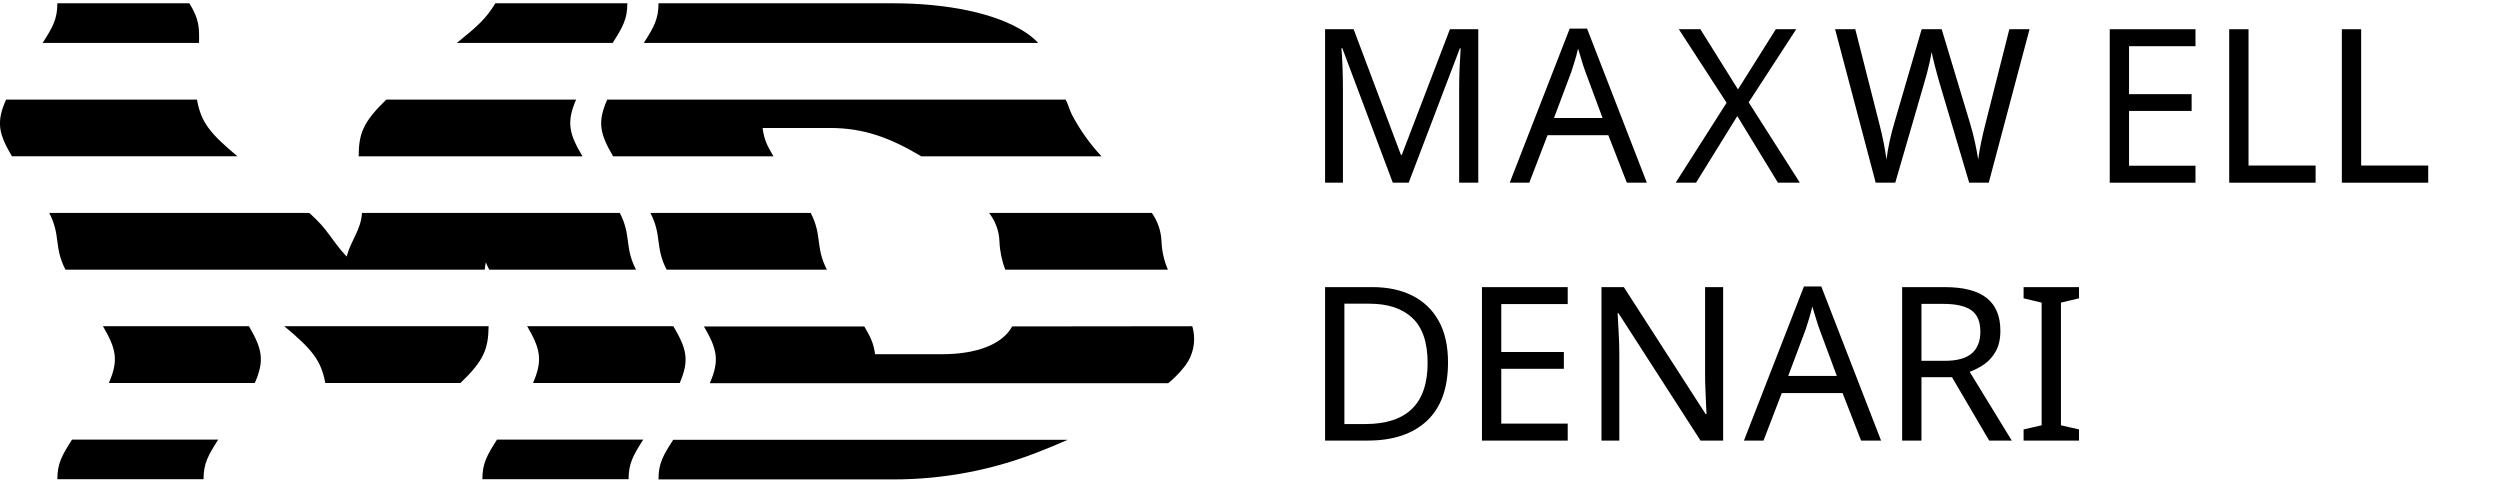
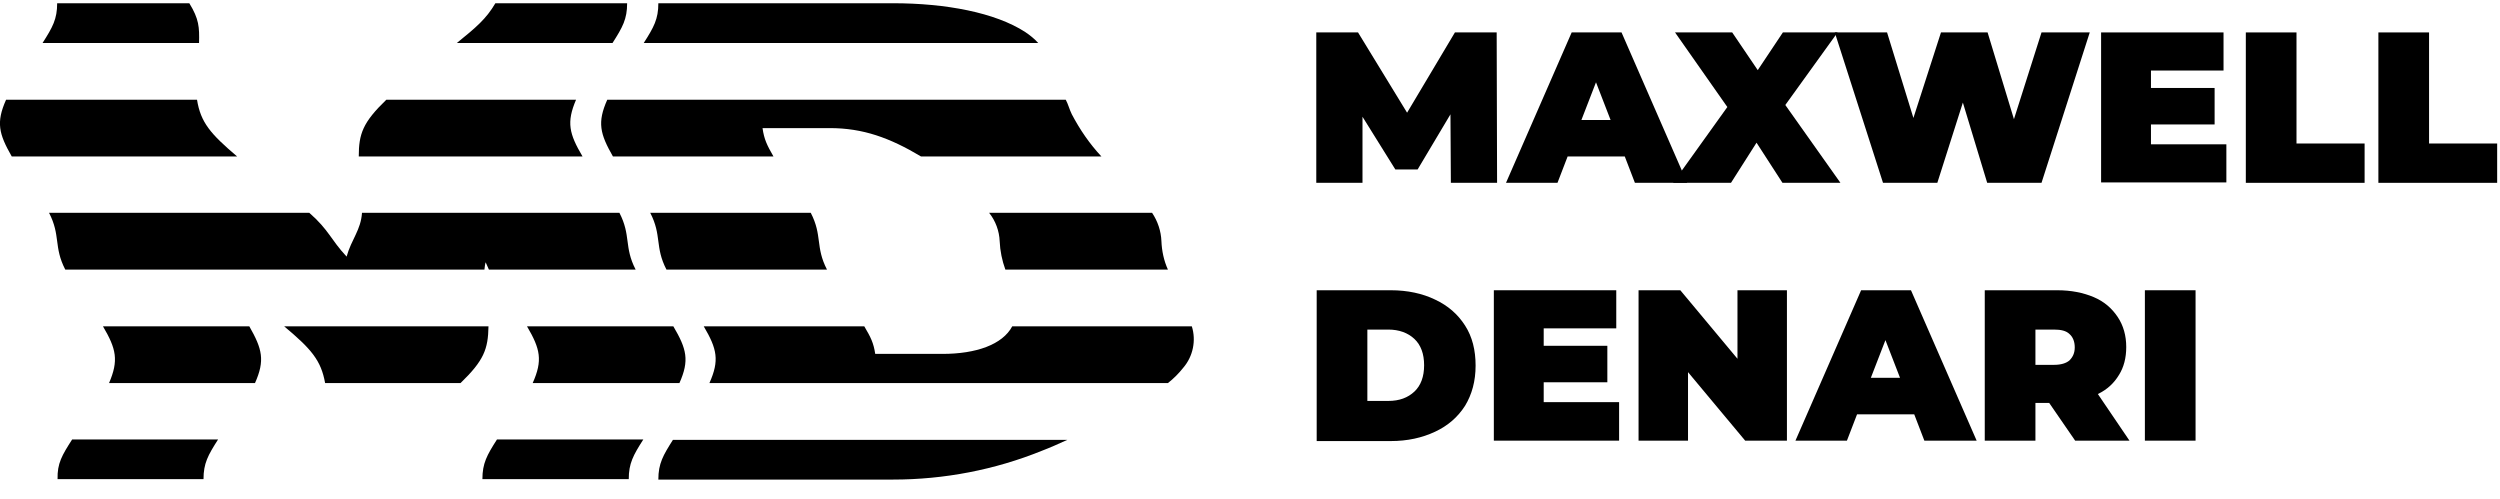
- <svg xmlns="http://www.w3.org/2000/svg" viewBox="0 0 616.74 123">
-   <defs>
-     <style>.cls-1{font-size:53.02px;font-family:Montserrat-Black, Montserrat;letter-spacing:0em;}.cls-2{letter-spacing:-0.04em;}.cls-3{letter-spacing:-0.03em;}.cls-4{letter-spacing:-0.01em;}.cls-5{letter-spacing:0em;}</style>
-   </defs>
-   <g id="Layer_2" data-name="Layer 2">
-     <g id="Layer_1-2" data-name="Layer 1">
-       <path d="M46.71.81H14.15c0,3.91-1.14,5.87-3.63,9.78H49.1C49.18,6.68,49.12,4.72,46.71.81Zm75.49,0c-2.35,3.91-4.67,5.87-9.5,9.78h38.44c2.49-3.91,3.62-5.87,3.62-9.78Zm-108,117.41H50.21c0-3.91,1.14-5.87,3.62-9.78H17.77C15.28,112.35,14.15,114.31,14.15,118.22Zm11.2-37.74c3.26,5.59,3.91,8.39,1.45,14H62.86c2.46-5.59,1.82-8.39-1.44-14Zm44.73,0c6.73,5.59,9.11,8.39,10.11,14H113.6c5.82-5.59,6.85-8.39,6.94-14ZM89.31,52.53C89,56.83,86.7,59,85.51,63.29c-4-4.31-4.35-6.46-9.21-10.76H12.15c2.89,5.59,1.1,8.38,4,14H119.58a14.12,14.12,0,0,1,.27-1.81c.3.72.48,1.09.85,1.81h36.21c-2.9-5.59-1.11-8.38-4-14ZM119,118.22h36.07c0-3.91,1.13-5.87,3.62-9.78H122.61C120.12,112.35,119,114.31,119,118.22Zm47.13-37.74H130.05c3.26,5.59,3.9,8.39,1.44,14h36.2C170.1,88.87,169.43,86.07,166.11,80.48Zm-24-55.91H95.29c-5.76,5.59-6.77,8.39-6.81,14H143.7C140.38,33,139.71,30.16,142.12,24.57Zm-93.52,0H1.5C-1,30.16-.32,33,2.94,38.55H58.57C51.9,33,49.55,30.16,48.6,24.57Z" />
-       <path d="M252.91,7.94C245.56,3.14,233.32.81,220.32.81H162.45c0,3.91-1.14,5.87-3.62,9.78h97.29A17.24,17.24,0,0,0,252.91,7.94ZM160.45,52.53c2.9,5.59,1.11,8.38,4,14H204c-2.9-5.59-1.1-8.38-4-14Zm89.25,28c-2.42,4.48-8.94,6.85-17.19,6.85H215.88c-.39-2.74-1.06-4.11-2.66-6.85H173.66c3.26,5.59,3.91,8.39,1.44,14H288.19A24.91,24.91,0,0,0,292,90.69a11,11,0,0,0,2.13-10.21Zm-87.25,37.74h57.87a97.36,97.36,0,0,0,36.74-7.13c2.11-.81,4.14-1.67,6.31-2.65H166.08C163.59,112.35,162.45,114.31,162.45,118.22ZM284.16,52.53H244a12.09,12.09,0,0,1,2.56,7,21.81,21.81,0,0,0,1.44,7h40.12a19.37,19.37,0,0,1-1.58-7A13.19,13.19,0,0,0,284.16,52.53ZM264.39,28.2c-.6-1.25-.88-2.51-1.5-3.63H149.8c-2.46,5.59-1.81,8.39,1.45,14H190.8c-1.63-2.8-2.31-4.2-2.67-7h16.63c8.25,0,14.81,2.38,22.53,7h44.45A47.63,47.63,0,0,1,264.39,28.2Z" />
-       <text class="cls-1" transform="translate(321.75 45.07)">M<tspan class="cls-2" x="50.69" y="0">A</tspan>
-         <tspan class="cls-3" x="91.41" y="0">X</tspan>
-         <tspan class="cls-4" x="130.32" y="0">W</tspan>
-         <tspan class="cls-5" x="193.57" y="0">ELL</tspan>
-         <tspan x="0" y="63.62">DENARI</tspan>
-       </text>
+ <svg xmlns="http://www.w3.org/2000/svg" version="1.1" id="Layer_1" x="0px" y="0px" viewBox="0 0 616.7 123" style="enable-background:new 0 0 616.7 123;" xml:space="preserve">
+   <style type="text/css">
+ 	.st0{enable-background:new    ;}
+ </style>
+   <g id="Layer_2_1_">
+     <g id="Layer_1-2">
+       <g>
+         <path d="M46.7,0.8H14.1c0,3.9-1.1,5.9-3.6,9.8h38.6C49.2,6.7,49.1,4.7,46.7,0.8z M122.2,0.8c-2.3,3.9-4.7,5.9-9.5,9.8h38.4     c2.5-3.9,3.6-5.9,3.6-9.8L122.2,0.8z M14.2,118.2h36c0-3.9,1.1-5.9,3.6-9.8H17.8C15.3,112.3,14.1,114.3,14.2,118.2L14.2,118.2z      M25.4,80.5c3.3,5.6,3.9,8.4,1.5,14h36c2.5-5.6,1.8-8.4-1.4-14H25.4z M70.1,80.5c6.7,5.6,9.1,8.4,10.1,14h33.4     c5.8-5.6,6.8-8.4,6.9-14H70.1z M89.3,52.5c-0.3,4.3-2.6,6.5-3.8,10.8c-4-4.3-4.3-6.5-9.2-10.8H12.1c2.9,5.6,1.1,8.4,4,14h103.4     c0.1-0.6,0.1-1.2,0.3-1.8c0.3,0.7,0.5,1.1,0.8,1.8h36.2c-2.9-5.6-1.1-8.4-4-14H89.3z M119,118.2h36.1c0-3.9,1.1-5.9,3.6-9.8     h-36.1C120.1,112.3,119,114.3,119,118.2z M166.1,80.5h-36.1c3.3,5.6,3.9,8.4,1.4,14h36.2C170.1,88.9,169.4,86.1,166.1,80.5     L166.1,80.5z M142.1,24.6H95.3c-5.8,5.6-6.8,8.4-6.8,14h55.2C140.4,33,139.7,30.2,142.1,24.6L142.1,24.6z M48.6,24.6H1.5     c-2.5,5.6-1.8,8.4,1.4,14h55.6C51.9,33,49.5,30.2,48.6,24.6L48.6,24.6z" />
+       </g>
+       <g>
+         <path d="M252.9,7.9c-7.4-4.8-19.6-7.1-32.6-7.1h-57.9c0,3.9-1.1,5.9-3.6,9.8h97.3C255.2,9.6,254.1,8.7,252.9,7.9z M160.4,52.5     c2.9,5.6,1.1,8.4,4,14H204c-2.9-5.6-1.1-8.4-4-14H160.4z M249.7,80.5c-2.4,4.5-8.9,6.8-17.2,6.8h-16.6c-0.4-2.7-1.1-4.1-2.7-6.8     h-39.6c3.3,5.6,3.9,8.4,1.4,14h113.1c1.4-1.1,2.7-2.4,3.8-3.8c2.4-2.8,3.2-6.7,2.1-10.2L249.7,80.5z M162.4,118.3h57.9     c12.6,0,25.1-2.4,36.7-7.1c2.1-0.8,4.1-1.7,6.3-2.7h-97.3C163.6,112.3,162.4,114.3,162.4,118.3L162.4,118.3z M284.2,52.5H244     c1.6,2,2.5,4.5,2.6,7c0.1,2.4,0.6,4.8,1.4,7h40.1c-1-2.2-1.5-4.6-1.6-7C286.4,57,285.6,54.6,284.2,52.5z M264.4,28.2     c-0.6-1.2-0.9-2.5-1.5-3.6H149.8c-2.5,5.6-1.8,8.4,1.4,14h39.6c-1.6-2.8-2.3-4.2-2.7-7h16.6c8.2,0,14.8,2.4,22.5,7h44.5     C268.8,35.5,266.4,32,264.4,28.2z" />
+       </g>
+       <g class="st0">
+         <path d="M357.9,45.1l-0.1-16.9l-8.1,13.6h-5.5l-8.1-13v16.3h-11.4V8h10.3l12.1,19.8L358.9,8h10.3l0.1,37.1H357.9z" />
+       </g>
+       <g class="st0">
+         <path d="M400.8,38.6h-14.1l-2.5,6.5h-12.7L387.7,8H400l16.2,37.1h-12.9L400.8,38.6z M397.3,29.6l-3.6-9.3l-3.6,9.3H397.3z" />
+       </g>
+       <g class="st0">
+         <path d="M439.7,45.1l-6.4-9.9l-6.3,9.9h-14.3l13.4-18.7L413.2,8h14.1l6.3,9.3l6.2-9.3h13.5l-12.9,17.9L454,45.1H439.7z" />
+       </g>
+       <g class="st0">
+         <path d="M515.5,8l-11.9,37.1h-13.4l-6-19.8l-6.3,19.8h-13.4L452.6,8h12.9l6.5,21.1L478.8,8h11.5l6.5,21.4L503.6,8H515.5z" />
+       </g>
+       <g class="st0">
+         <path d="M549.2,35.6v9.4h-30.9V8h30.2v9.4h-17.9v4.3h15.7v9h-15.7v4.9H549.2z" />
+         <path d="M554,8h12.5v27.4h16.8v9.7H554V8z" />
+         <path d="M586.7,8h12.5v27.4H616v9.7h-29.3V8z" />
+       </g>
+       <g class="st0">
+         <path d="M324.8,71.6h18.3c4.1,0,7.8,0.8,10.9,2.3c3.2,1.5,5.6,3.6,7.4,6.4c1.8,2.8,2.6,6.1,2.6,9.9s-0.9,7.1-2.6,9.9     c-1.8,2.8-4.2,4.9-7.4,6.4c-3.2,1.5-6.8,2.3-10.9,2.3h-18.3V71.6z M342.5,98.9c2.7,0,4.8-0.8,6.4-2.3c1.6-1.5,2.4-3.7,2.4-6.5     s-0.8-5-2.4-6.5c-1.6-1.5-3.8-2.3-6.4-2.3h-5.2v17.6H342.5z" />
+         <path d="M399.4,99.3v9.4h-30.9V71.6h30.2V81h-17.9v4.3h15.7v9h-15.7v4.9H399.4z" />
+         <path d="M440.8,71.6v37.1h-10.3l-14.1-16.9v16.9h-12.2V71.6h10.3l14.1,16.9V71.6H440.8z" />
+         <path d="M472.2,102.2h-14.1l-2.5,6.5h-12.7l16.2-37.1h12.3l16.2,37.1h-12.9L472.2,102.2z M468.7,93.2l-3.6-9.3l-3.6,9.3H468.7z" />
+         <path d="M505.5,99.4h-3.4v9.3h-12.5V71.6h17.9c3.4,0,6.4,0.6,9,1.7s4.5,2.8,5.9,4.9c1.4,2.1,2.1,4.6,2.1,7.4c0,2.7-0.6,5-1.8,6.9     c-1.2,2-2.9,3.6-5.2,4.7l7.8,11.5h-13.4L505.5,99.4z M510.5,82.4c-0.8-0.8-2.1-1.1-3.8-1.1h-4.6v8.7h4.6c1.7,0,3-0.4,3.8-1.1     c0.8-0.8,1.3-1.8,1.3-3.2C511.8,84.2,511.3,83.1,510.5,82.4z" />
+         <path d="M529.1,71.6h12.5v37.1h-12.5V71.6z" />
+       </g>
    </g>
  </g>
</svg>
